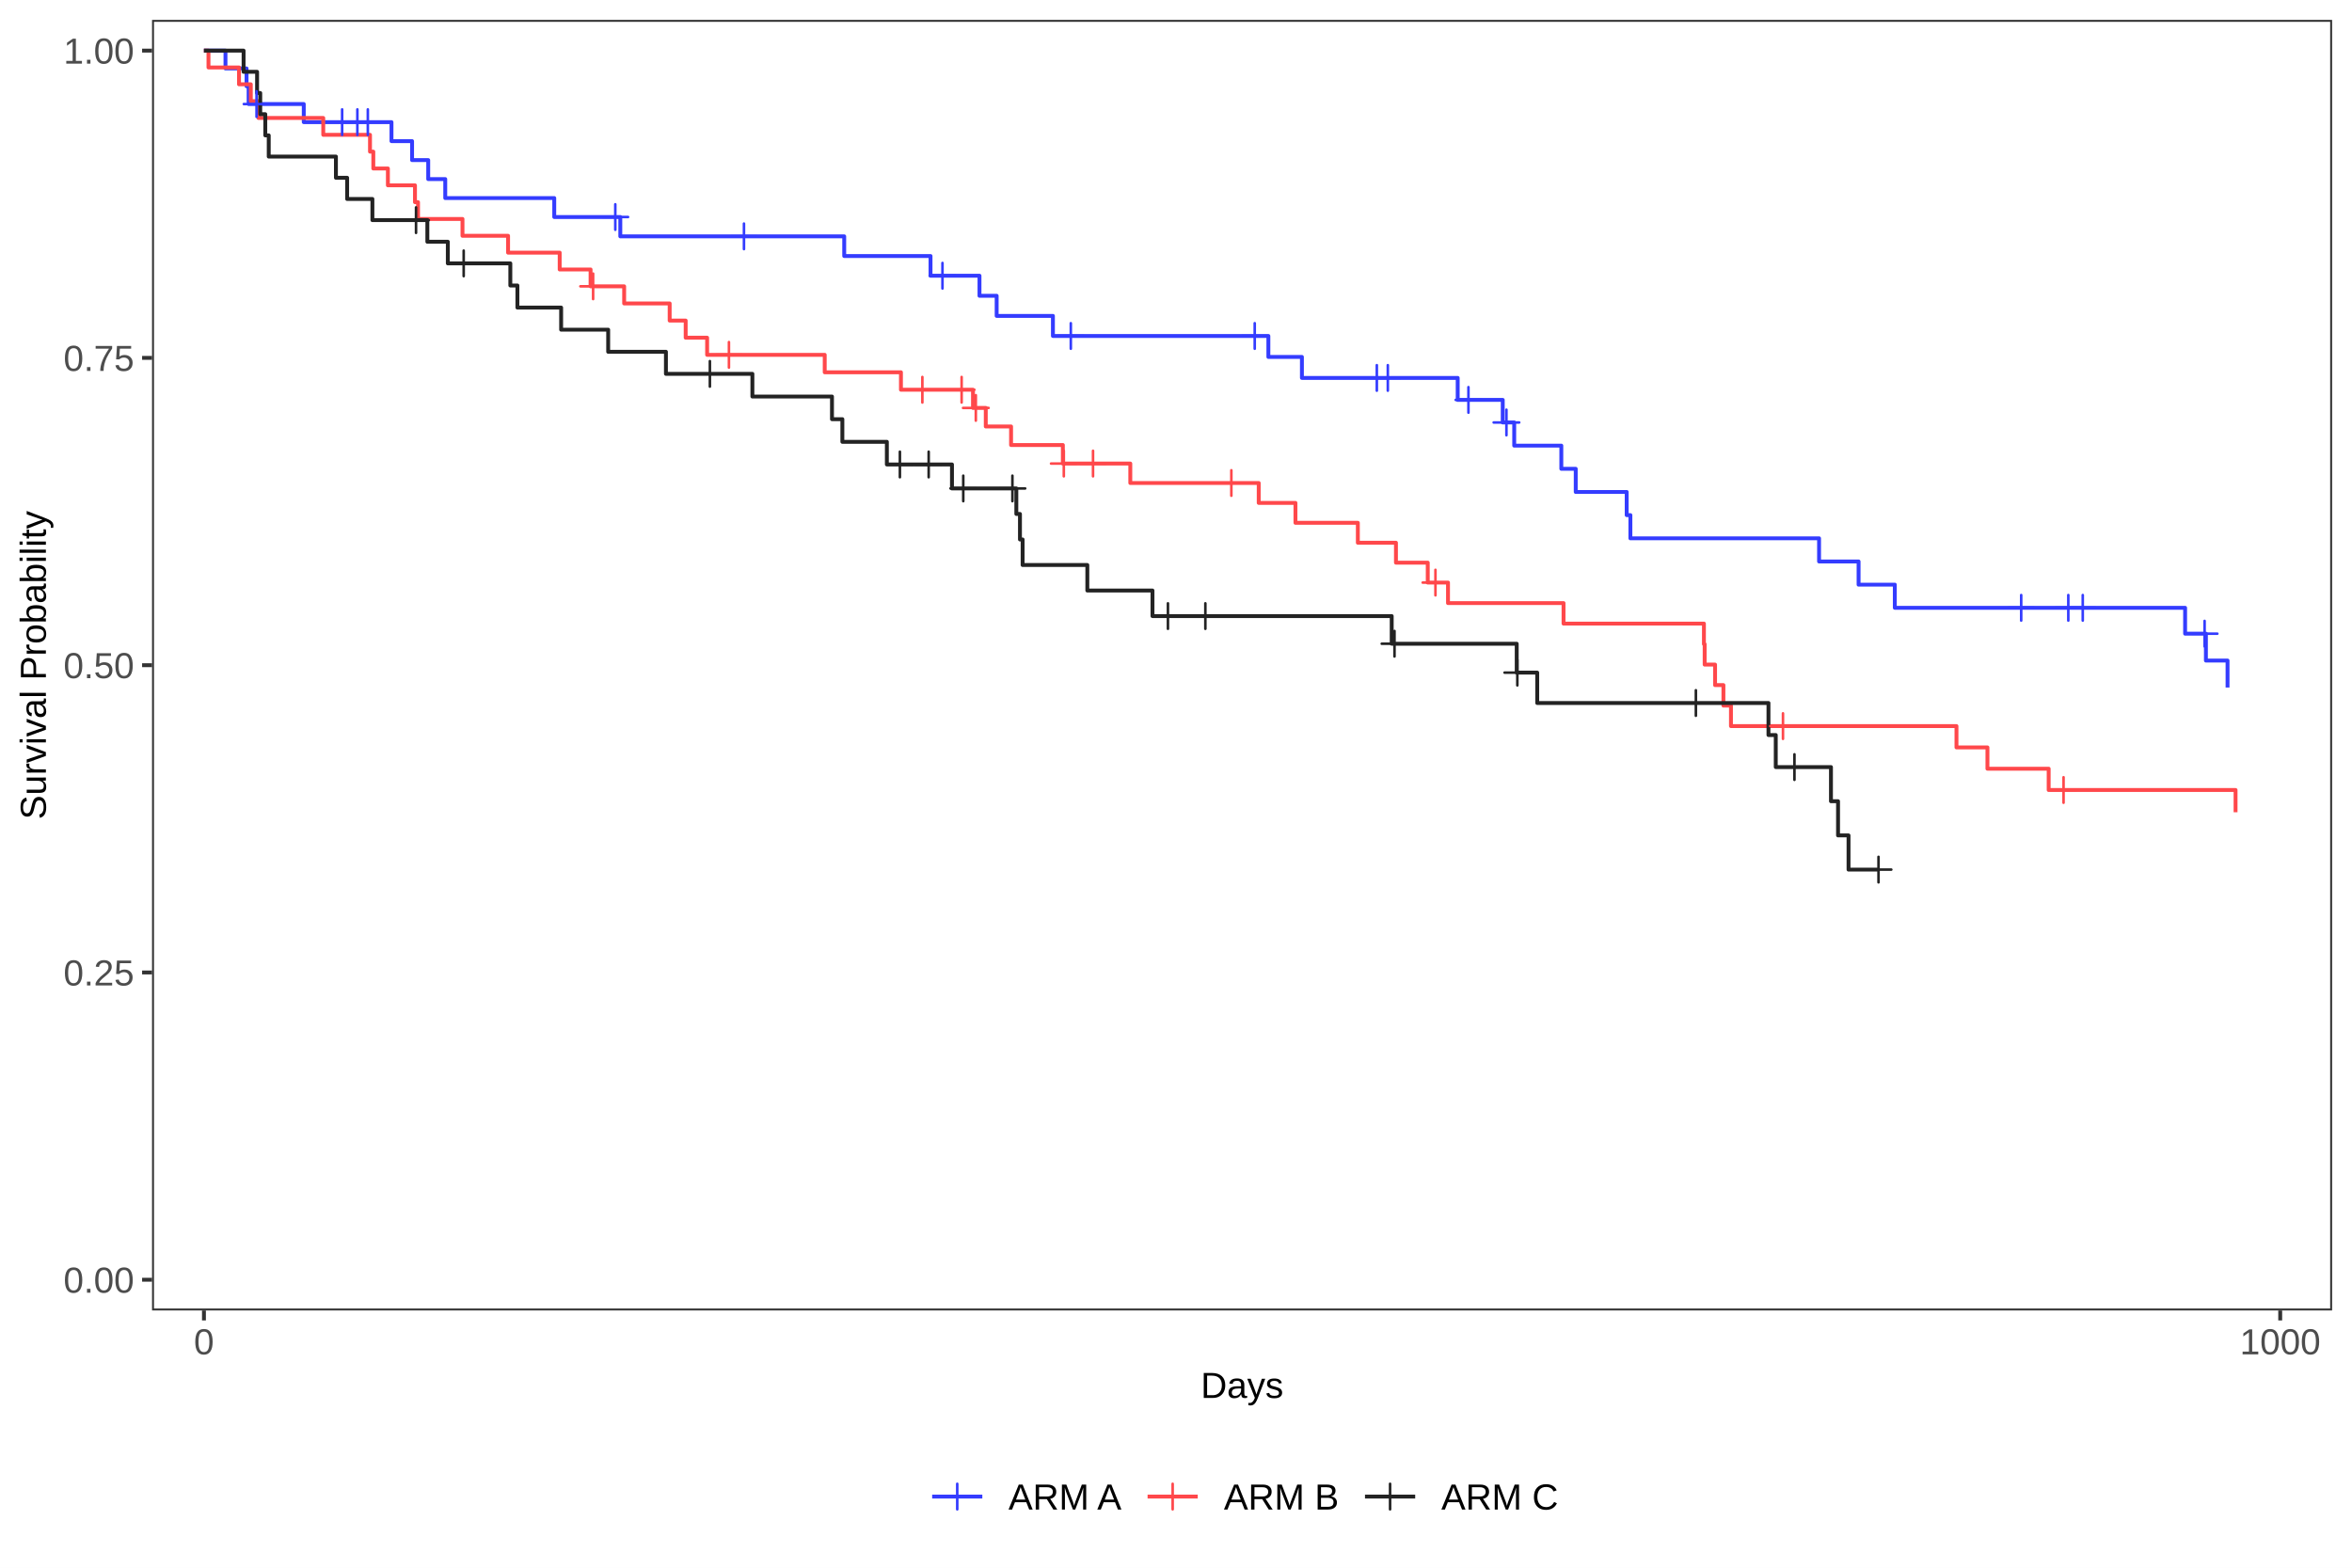
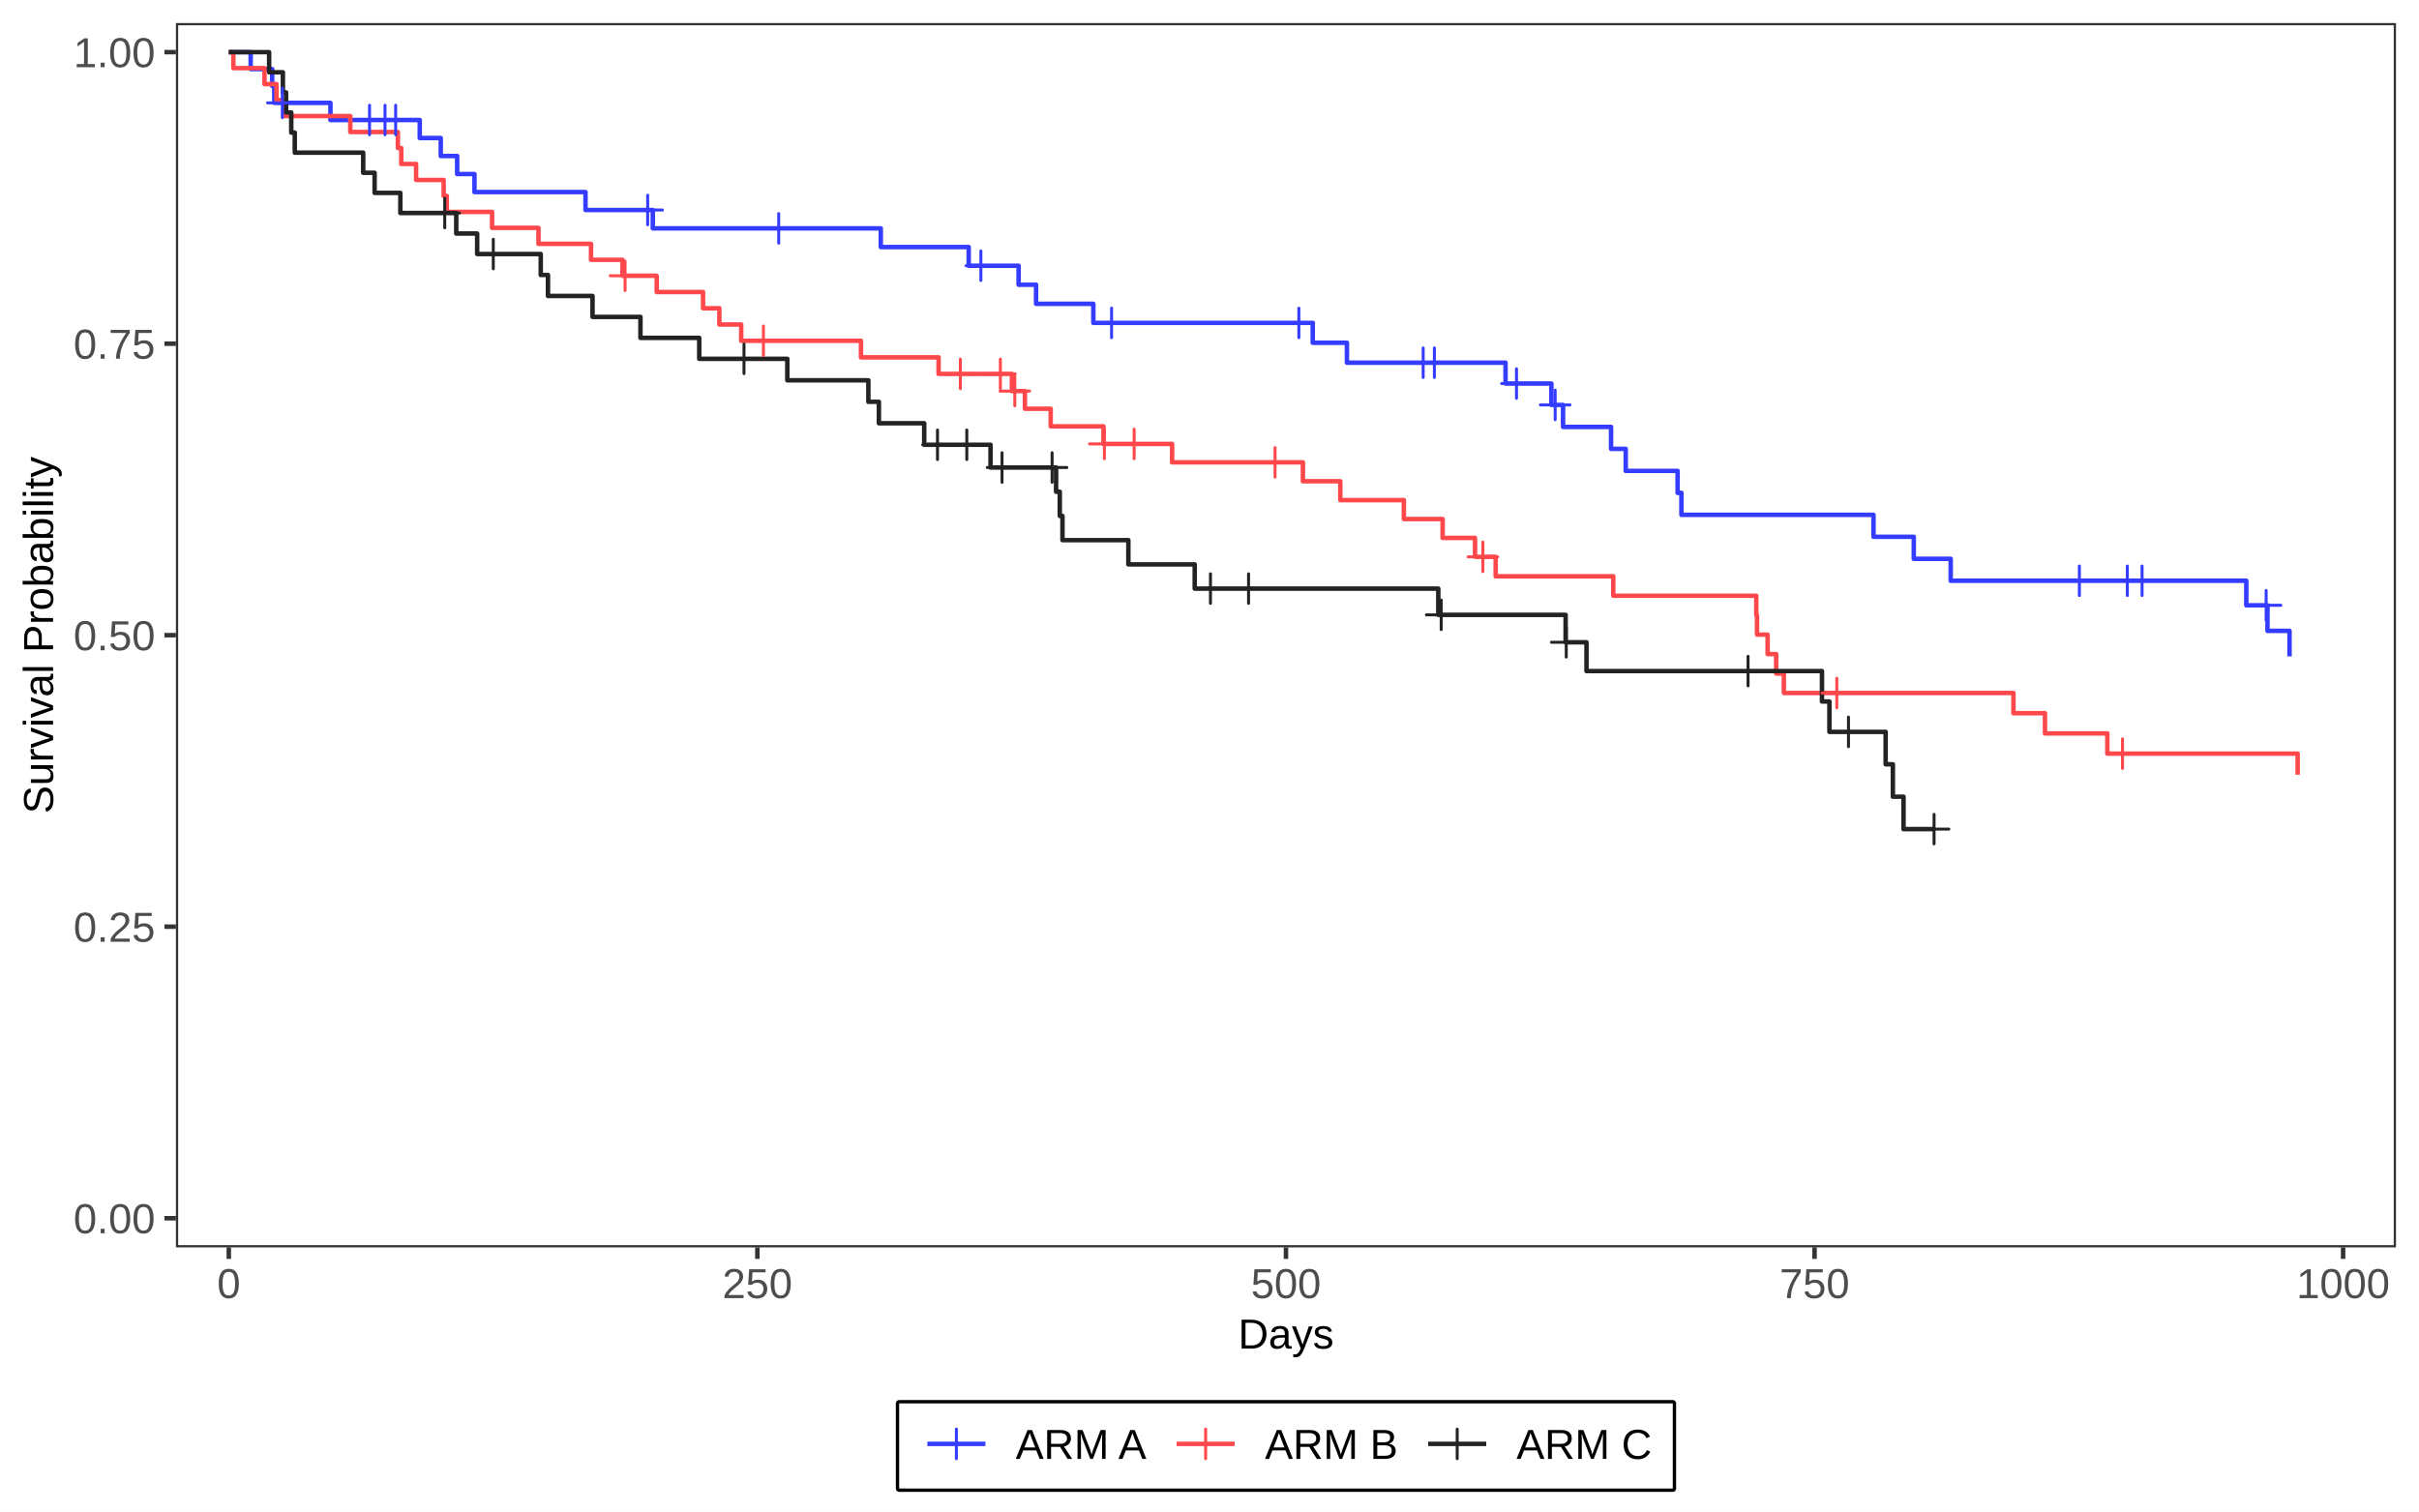
- <svg xmlns="http://www.w3.org/2000/svg" class="svglite" width="648.00pt" height="432.00pt" viewBox="0 0 648.00 432.00">
+ <svg xmlns="http://www.w3.org/2000/svg" class="svglite" width="576.00pt" height="360.00pt" viewBox="0 0 576.00 360.00">
  <defs>
    <style type="text/css">
    .svglite line, .svglite polyline, .svglite polygon, .svglite path, .svglite rect, .svglite circle {
      fill: none;
      stroke: #000000;
      stroke-linecap: round;
      stroke-linejoin: round;
      stroke-miterlimit: 10.00;
    }
    .svglite text {
      white-space: pre;
    }
  </style>
  </defs>
  <rect width="100%" height="100%" style="stroke: none; fill: #FFFFFF;" />
  <defs>
-     <clipPath id="cpMC4wMHw2NDguMDB8MC4wMHw0MzIuMDA=">
-       <rect x="0.00" y="0.00" width="648.00" height="432.00" />
+     <clipPath id="cpMC4wMHw1NzYuMDB8MC4wMHwzNjAuMDA=">
+       <rect x="0.00" y="0.00" width="576.00" height="360.00" />
    </clipPath>
  </defs>
-   <g clip-path="url(#cpMC4wMHw2NDguMDB8MC4wMHw0MzIuMDA=)">
-     <rect x="0.00" y="0.00" width="648.00" height="432.00" style="stroke-width: 1.07; stroke: #FFFFFF; fill: #FFFFFF;" />
+   <g clip-path="url(#cpMC4wMHw1NzYuMDB8MC4wMHwzNjAuMDA=)">
+     <rect x="0.00" y="0.00" width="576.00" height="360.00" style="stroke-width: 1.07; stroke: #FFFFFF; fill: #FFFFFF;" />
  </g>
  <defs>
-     <clipPath id="cpNDEuODl8NjQyLjUyfDUuNDh8MzYxLjEy">
-       <rect x="41.89" y="5.48" width="600.63" height="355.64" />
+     <clipPath id="cpNDEuODl8NTcwLjUyfDUuNDh8Mjk3LjA5">
+       <rect x="41.89" y="5.48" width="528.63" height="291.61" />
    </clipPath>
  </defs>
-   <g clip-path="url(#cpNDEuODl8NjQyLjUyfDUuNDh8MzYxLjEy)">
-     <rect x="41.89" y="5.48" width="600.63" height="355.64" style="stroke-width: 1.07; stroke: none; fill: #FFFFFF;" />
-     <polyline points="56.19,13.95 62.12,13.95 62.12,18.86 67.93,18.86 67.93,23.76 68.50,23.76 68.50,28.67 70.68,28.67 70.68,28.67 83.69,28.67 83.69,33.66 94.26,33.66 94.26,33.66 98.46,33.66 98.46,33.66 101.34,33.66 101.34,33.66 107.86,33.66 107.86,38.89 113.53,38.89 113.53,44.12 117.98,44.12 117.98,49.35 122.67,49.35 122.67,54.58 152.70,54.58 152.70,59.80 169.52,59.80 169.52,59.80 170.90,59.80 170.90,65.13 204.97,65.13 204.97,65.13 232.59,65.13 232.59,70.55 256.37,70.55 256.37,75.98 259.66,75.98 259.66,75.98 269.86,75.98 269.86,81.51 274.59,81.51 274.59,87.05 290.09,87.05 290.09,92.58 295.02,92.58 295.02,92.58 345.69,92.58 345.69,92.58 349.45,92.58 349.45,98.36 358.69,98.36 358.69,104.14 379.33,104.14 379.33,104.14 382.36,104.14 382.36,104.14 401.61,104.14 401.61,110.20 404.57,110.20 404.57,110.20 414.02,110.20 414.02,116.42 415.04,116.42 415.04,116.42 417.18,116.42 417.18,122.80 430.16,122.80 430.16,129.19 434.13,129.19 434.13,135.57 448.17,135.57 448.17,141.95 449.19,141.95 449.19,148.34 501.17,148.34 501.17,154.72 512.06,154.72 512.06,161.11 522.04,161.11 522.04,167.49 556.86,167.49 556.86,167.49 569.84,167.49 569.84,167.49 573.82,167.49 573.82,167.49 602.02,167.49 602.02,174.62 607.39,174.62 607.39,174.62 607.75,174.62 607.75,182.03 613.71,182.03 613.71,189.45 " style="stroke-width: 1.07; stroke: #343CFF; stroke-linecap: butt;" />
-     <polyline points="56.19,13.95 57.44,13.95 57.44,18.59 65.85,18.59 65.85,23.23 69.10,23.23 69.10,27.87 71.21,27.87 71.21,32.51 89.06,32.51 89.06,37.15 101.94,37.15 101.94,41.79 102.85,41.79 102.85,46.43 106.87,46.43 106.87,51.07 114.33,51.07 114.33,55.71 115.17,55.71 115.17,60.34 127.42,60.34 127.42,64.98 139.98,64.98 139.98,69.62 154.20,69.62 154.20,74.26 162.71,74.26 162.71,78.90 163.41,78.90 163.41,78.90 171.96,78.90 171.96,83.62 184.50,83.62 184.50,88.34 188.91,88.34 188.91,93.06 194.82,93.06 194.82,97.78 200.83,97.78 200.83,97.78 227.22,97.78 227.22,102.59 248.22,102.59 248.22,107.40 254.12,107.40 254.12,107.40 264.94,107.40 264.94,107.40 268.07,107.40 268.07,112.41 268.85,112.41 268.85,112.41 271.59,112.41 271.59,117.52 278.56,117.52 278.56,122.63 292.83,122.63 292.83,127.74 293.09,127.74 293.09,127.74 301.14,127.74 301.14,127.74 311.41,127.74 311.41,133.10 339.25,133.10 339.25,133.10 346.79,133.10 346.79,138.58 356.91,138.58 356.91,144.07 374.10,144.07 374.10,149.56 384.60,149.56 384.60,155.05 393.36,155.05 393.36,160.54 395.48,160.54 395.48,160.54 398.94,160.54 398.94,166.19 430.77,166.19 430.77,171.84 469.45,171.84 469.45,177.49 469.65,177.49 469.65,183.14 472.52,183.14 472.52,188.79 474.82,188.79 474.82,194.44 476.90,194.44 476.90,200.09 491.23,200.09 491.23,200.09 539.03,200.09 539.03,205.96 547.56,205.96 547.56,211.83 564.43,211.83 564.43,217.70 568.53,217.70 568.53,217.70 615.92,217.70 615.92,223.83 " style="stroke-width: 1.07; stroke: #FF484B; stroke-linecap: butt;" />
-     <polyline points="56.19,13.95 67.11,13.95 67.11,19.79 70.83,19.79 70.83,25.63 71.70,25.63 71.70,31.47 73.09,31.47 73.09,37.31 74.04,37.31 74.04,43.15 92.55,43.15 92.55,48.99 95.64,48.99 95.64,54.83 102.60,54.83 102.60,60.66 114.62,60.66 114.62,60.66 117.74,60.66 117.74,66.62 123.38,66.62 123.38,72.58 127.75,72.58 127.75,72.58 140.60,72.58 140.60,78.67 142.55,78.67 142.55,84.76 154.60,84.76 154.60,90.85 167.56,90.85 167.56,96.94 183.47,96.94 183.47,103.02 195.58,103.02 195.58,103.02 207.29,103.02 207.29,109.27 229.22,109.27 229.22,115.51 232.08,115.51 232.08,121.75 244.34,121.75 244.34,127.99 247.93,127.99 247.93,127.99 255.86,127.99 255.86,127.99 262.28,127.99 262.28,134.60 265.39,134.60 265.39,134.60 278.93,134.60 278.93,134.60 280.01,134.60 280.01,141.63 281.01,141.63 281.01,148.66 281.74,148.66 281.74,155.70 299.57,155.70 299.57,162.73 317.52,162.73 317.52,169.77 321.78,169.77 321.78,169.77 332.09,169.77 332.09,169.77 383.43,169.77 383.43,177.39 384.20,177.39 384.20,177.39 417.87,177.39 417.87,185.35 418.04,185.35 418.04,185.35 423.52,185.35 423.52,193.72 467.23,193.72 467.23,193.72 487.23,193.72 487.23,202.55 489.24,202.55 489.24,211.38 494.39,211.38 494.39,211.38 504.45,211.38 504.45,220.79 506.40,220.79 506.40,230.21 509.29,230.21 509.29,239.63 517.55,239.63 517.55,239.63 " style="stroke-width: 1.07; stroke: #232323; stroke-linecap: butt;" />
-     <line x1="67.17" y1="28.67" x2="74.20" y2="28.67" style="stroke-width: 0.71; stroke: #343CFF;" />
-     <line x1="70.68" y1="32.19" x2="70.68" y2="25.15" style="stroke-width: 0.71; stroke: #343CFF;" />
-     <line x1="90.74" y1="33.66" x2="97.78" y2="33.66" style="stroke-width: 0.71; stroke: #343CFF;" />
-     <line x1="94.26" y1="37.18" x2="94.26" y2="30.14" style="stroke-width: 0.71; stroke: #343CFF;" />
-     <line x1="94.94" y1="33.66" x2="101.98" y2="33.66" style="stroke-width: 0.71; stroke: #343CFF;" />
-     <line x1="98.46" y1="37.18" x2="98.46" y2="30.14" style="stroke-width: 0.71; stroke: #343CFF;" />
-     <line x1="97.82" y1="33.66" x2="104.86" y2="33.66" style="stroke-width: 0.71; stroke: #343CFF;" />
-     <line x1="101.34" y1="37.18" x2="101.34" y2="30.14" style="stroke-width: 0.71; stroke: #343CFF;" />
-     <line x1="166.00" y1="59.80" x2="173.04" y2="59.80" style="stroke-width: 0.71; stroke: #343CFF;" />
-     <line x1="169.52" y1="63.32" x2="169.52" y2="56.29" style="stroke-width: 0.71; stroke: #343CFF;" />
-     <line x1="201.45" y1="65.13" x2="208.48" y2="65.13" style="stroke-width: 0.71; stroke: #343CFF;" />
-     <line x1="204.97" y1="68.65" x2="204.97" y2="61.61" style="stroke-width: 0.71; stroke: #343CFF;" />
-     <line x1="256.14" y1="75.98" x2="263.18" y2="75.98" style="stroke-width: 0.71; stroke: #343CFF;" />
-     <line x1="259.66" y1="79.50" x2="259.66" y2="72.46" style="stroke-width: 0.71; stroke: #343CFF;" />
-     <line x1="291.50" y1="92.58" x2="298.54" y2="92.58" style="stroke-width: 0.71; stroke: #343CFF;" />
-     <line x1="295.02" y1="96.10" x2="295.02" y2="89.06" style="stroke-width: 0.71; stroke: #343CFF;" />
-     <line x1="342.18" y1="92.58" x2="349.21" y2="92.58" style="stroke-width: 0.71; stroke: #343CFF;" />
-     <line x1="345.69" y1="96.10" x2="345.69" y2="89.06" style="stroke-width: 0.71; stroke: #343CFF;" />
-     <line x1="375.81" y1="104.14" x2="382.85" y2="104.14" style="stroke-width: 0.71; stroke: #343CFF;" />
-     <line x1="379.33" y1="107.66" x2="379.33" y2="100.62" style="stroke-width: 0.71; stroke: #343CFF;" />
-     <line x1="378.85" y1="104.14" x2="385.88" y2="104.14" style="stroke-width: 0.71; stroke: #343CFF;" />
-     <line x1="382.36" y1="107.66" x2="382.36" y2="100.62" style="stroke-width: 0.71; stroke: #343CFF;" />
-     <line x1="401.05" y1="110.20" x2="408.09" y2="110.20" style="stroke-width: 0.71; stroke: #343CFF;" />
-     <line x1="404.57" y1="113.72" x2="404.57" y2="106.68" style="stroke-width: 0.71; stroke: #343CFF;" />
-     <line x1="411.52" y1="116.42" x2="418.56" y2="116.42" style="stroke-width: 0.71; stroke: #343CFF;" />
-     <line x1="415.04" y1="119.94" x2="415.04" y2="112.90" style="stroke-width: 0.71; stroke: #343CFF;" />
-     <line x1="553.34" y1="167.49" x2="560.38" y2="167.49" style="stroke-width: 0.71; stroke: #343CFF;" />
-     <line x1="556.86" y1="171.01" x2="556.86" y2="163.97" style="stroke-width: 0.71; stroke: #343CFF;" />
-     <line x1="566.32" y1="167.49" x2="573.35" y2="167.49" style="stroke-width: 0.71; stroke: #343CFF;" />
-     <line x1="569.84" y1="171.01" x2="569.84" y2="163.97" style="stroke-width: 0.71; stroke: #343CFF;" />
-     <line x1="570.30" y1="167.49" x2="577.34" y2="167.49" style="stroke-width: 0.71; stroke: #343CFF;" />
-     <line x1="573.82" y1="171.01" x2="573.82" y2="163.97" style="stroke-width: 0.71; stroke: #343CFF;" />
-     <line x1="603.87" y1="174.62" x2="610.90" y2="174.62" style="stroke-width: 0.71; stroke: #343CFF;" />
-     <line x1="607.39" y1="178.13" x2="607.39" y2="171.10" style="stroke-width: 0.71; stroke: #343CFF;" />
-     <line x1="159.89" y1="78.90" x2="166.93" y2="78.90" style="stroke-width: 0.71; stroke: #FF484B;" />
-     <line x1="163.41" y1="82.42" x2="163.41" y2="75.39" style="stroke-width: 0.71; stroke: #FF484B;" />
-     <line x1="197.31" y1="97.78" x2="204.35" y2="97.78" style="stroke-width: 0.71; stroke: #FF484B;" />
-     <line x1="200.83" y1="101.30" x2="200.83" y2="94.26" style="stroke-width: 0.71; stroke: #FF484B;" />
-     <line x1="250.61" y1="107.40" x2="257.64" y2="107.40" style="stroke-width: 0.71; stroke: #FF484B;" />
-     <line x1="254.12" y1="110.92" x2="254.12" y2="103.88" style="stroke-width: 0.71; stroke: #FF484B;" />
-     <line x1="261.42" y1="107.40" x2="268.45" y2="107.40" style="stroke-width: 0.71; stroke: #FF484B;" />
-     <line x1="264.94" y1="110.92" x2="264.94" y2="103.88" style="stroke-width: 0.71; stroke: #FF484B;" />
-     <line x1="265.33" y1="112.41" x2="272.37" y2="112.41" style="stroke-width: 0.71; stroke: #FF484B;" />
-     <line x1="268.85" y1="115.92" x2="268.85" y2="108.89" style="stroke-width: 0.71; stroke: #FF484B;" />
-     <line x1="289.57" y1="127.74" x2="296.60" y2="127.74" style="stroke-width: 0.71; stroke: #FF484B;" />
-     <line x1="293.09" y1="131.26" x2="293.09" y2="124.22" style="stroke-width: 0.71; stroke: #FF484B;" />
-     <line x1="297.62" y1="127.74" x2="304.66" y2="127.74" style="stroke-width: 0.71; stroke: #FF484B;" />
-     <line x1="301.14" y1="131.26" x2="301.14" y2="124.22" style="stroke-width: 0.71; stroke: #FF484B;" />
-     <line x1="335.74" y1="133.10" x2="342.77" y2="133.10" style="stroke-width: 0.71; stroke: #FF484B;" />
-     <line x1="339.25" y1="136.61" x2="339.25" y2="129.58" style="stroke-width: 0.71; stroke: #FF484B;" />
-     <line x1="391.96" y1="160.54" x2="399.00" y2="160.54" style="stroke-width: 0.71; stroke: #FF484B;" />
-     <line x1="395.48" y1="164.06" x2="395.48" y2="157.02" style="stroke-width: 0.71; stroke: #FF484B;" />
-     <line x1="487.72" y1="200.09" x2="494.75" y2="200.09" style="stroke-width: 0.71; stroke: #FF484B;" />
-     <line x1="491.23" y1="203.61" x2="491.23" y2="196.57" style="stroke-width: 0.71; stroke: #FF484B;" />
-     <line x1="565.01" y1="217.70" x2="572.05" y2="217.70" style="stroke-width: 0.71; stroke: #FF484B;" />
-     <line x1="568.53" y1="221.21" x2="568.53" y2="214.18" style="stroke-width: 0.71; stroke: #FF484B;" />
-     <line x1="111.10" y1="60.66" x2="118.14" y2="60.66" style="stroke-width: 0.71; stroke: #232323;" />
-     <line x1="114.62" y1="64.18" x2="114.62" y2="57.15" style="stroke-width: 0.71; stroke: #232323;" />
-     <line x1="124.23" y1="72.58" x2="131.27" y2="72.58" style="stroke-width: 0.71; stroke: #232323;" />
-     <line x1="127.75" y1="76.10" x2="127.75" y2="69.06" style="stroke-width: 0.71; stroke: #232323;" />
-     <line x1="192.06" y1="103.02" x2="199.10" y2="103.02" style="stroke-width: 0.71; stroke: #232323;" />
-     <line x1="195.58" y1="106.54" x2="195.58" y2="99.51" style="stroke-width: 0.71; stroke: #232323;" />
-     <line x1="244.41" y1="127.99" x2="251.44" y2="127.99" style="stroke-width: 0.71; stroke: #232323;" />
-     <line x1="247.93" y1="131.51" x2="247.93" y2="124.47" style="stroke-width: 0.71; stroke: #232323;" />
-     <line x1="252.34" y1="127.99" x2="259.38" y2="127.99" style="stroke-width: 0.71; stroke: #232323;" />
-     <line x1="255.86" y1="131.51" x2="255.86" y2="124.47" style="stroke-width: 0.71; stroke: #232323;" />
-     <line x1="261.87" y1="134.60" x2="268.91" y2="134.60" style="stroke-width: 0.71; stroke: #232323;" />
-     <line x1="265.39" y1="138.11" x2="265.39" y2="131.08" style="stroke-width: 0.71; stroke: #232323;" />
-     <line x1="275.41" y1="134.60" x2="282.45" y2="134.60" style="stroke-width: 0.71; stroke: #232323;" />
-     <line x1="278.93" y1="138.11" x2="278.93" y2="131.08" style="stroke-width: 0.71; stroke: #232323;" />
-     <line x1="318.26" y1="169.77" x2="325.30" y2="169.77" style="stroke-width: 0.71; stroke: #232323;" />
-     <line x1="321.78" y1="173.28" x2="321.78" y2="166.25" style="stroke-width: 0.71; stroke: #232323;" />
-     <line x1="328.57" y1="169.77" x2="335.61" y2="169.77" style="stroke-width: 0.71; stroke: #232323;" />
-     <line x1="332.09" y1="173.28" x2="332.09" y2="166.25" style="stroke-width: 0.71; stroke: #232323;" />
-     <line x1="380.68" y1="177.39" x2="387.72" y2="177.39" style="stroke-width: 0.71; stroke: #232323;" />
-     <line x1="384.20" y1="180.90" x2="384.20" y2="173.87" style="stroke-width: 0.71; stroke: #232323;" />
-     <line x1="414.52" y1="185.35" x2="421.56" y2="185.35" style="stroke-width: 0.71; stroke: #232323;" />
-     <line x1="418.04" y1="188.87" x2="418.04" y2="181.83" style="stroke-width: 0.71; stroke: #232323;" />
-     <line x1="463.71" y1="193.72" x2="470.75" y2="193.72" style="stroke-width: 0.71; stroke: #232323;" />
-     <line x1="467.23" y1="197.24" x2="467.23" y2="190.20" style="stroke-width: 0.71; stroke: #232323;" />
-     <line x1="490.87" y1="211.38" x2="497.91" y2="211.38" style="stroke-width: 0.71; stroke: #232323;" />
-     <line x1="494.39" y1="214.90" x2="494.39" y2="207.86" style="stroke-width: 0.71; stroke: #232323;" />
-     <line x1="514.03" y1="239.63" x2="521.07" y2="239.63" style="stroke-width: 0.71; stroke: #232323;" />
-     <line x1="517.55" y1="243.15" x2="517.55" y2="236.11" style="stroke-width: 0.71; stroke: #232323;" />
-     <rect x="41.89" y="5.48" width="600.63" height="355.64" style="stroke-width: 1.07; stroke: #333333;" />
+   <g clip-path="url(#cpNDEuODl8NTcwLjUyfDUuNDh8Mjk3LjA5)">
+     <rect x="41.89" y="5.48" width="528.63" height="291.61" style="stroke-width: 1.07; stroke: none; fill: #FFFFFF;" />
+     <polyline points="54.48,12.42 59.69,12.42 59.69,16.45 64.81,16.45 64.81,20.47 65.31,20.47 65.31,24.50 67.23,24.50 67.23,24.50 78.68,24.50 78.68,28.58 87.99,28.58 87.99,28.58 91.68,28.58 91.68,28.58 94.21,28.58 94.21,28.58 99.95,28.58 99.95,32.87 104.95,32.87 104.95,37.16 108.86,37.16 108.86,41.45 112.98,41.45 112.98,45.74 139.42,45.74 139.42,50.02 154.22,50.02 154.22,50.02 155.44,50.02 155.44,54.39 185.42,54.39 185.42,54.39 209.73,54.39 209.73,58.84 230.66,58.84 230.66,63.29 233.56,63.29 233.56,63.29 242.54,63.29 242.54,67.82 246.70,67.82 246.70,72.36 260.34,72.36 260.34,76.90 264.68,76.90 264.68,76.90 309.28,76.90 309.28,76.90 312.58,76.90 312.58,81.64 320.72,81.64 320.72,86.38 338.88,86.38 338.88,86.38 341.55,86.38 341.55,86.38 358.49,86.38 358.49,91.35 361.10,91.35 361.10,91.35 369.41,91.35 369.41,96.44 370.31,96.44 370.31,96.44 372.19,96.44 372.19,101.68 383.62,101.68 383.62,106.91 387.11,106.91 387.11,112.15 399.46,112.15 399.46,117.38 400.37,117.38 400.37,122.62 446.11,122.62 446.11,127.85 455.70,127.85 455.70,133.09 464.49,133.09 464.49,138.32 495.13,138.32 495.13,138.32 506.55,138.32 506.55,138.32 510.06,138.32 510.06,138.32 534.88,138.32 534.88,144.16 539.60,144.16 539.60,144.16 539.92,144.16 539.92,150.25 545.17,150.25 545.17,156.33 " style="stroke-width: 1.07; stroke: #343CFF; stroke-linecap: butt;" />
+     <polyline points="54.48,12.42 55.57,12.42 55.57,16.23 62.98,16.23 62.98,20.03 65.84,20.03 65.84,23.84 67.70,23.84 67.70,27.64 83.41,27.64 83.41,31.44 94.74,31.44 94.74,35.25 95.54,35.25 95.54,39.05 99.08,39.05 99.08,42.86 105.64,42.86 105.64,46.66 106.39,46.66 106.39,50.47 117.17,50.47 117.17,54.27 128.22,54.27 128.22,58.08 140.73,58.08 140.73,61.88 148.23,61.88 148.23,65.68 148.84,65.68 148.84,65.68 156.37,65.68 156.37,69.55 167.41,69.55 167.41,73.42 171.29,73.42 171.29,77.29 176.49,77.29 176.49,81.16 181.78,81.16 181.78,81.16 205.01,81.16 205.01,85.11 223.49,85.11 223.49,89.05 228.68,89.05 228.68,89.05 238.20,89.05 238.20,89.05 240.95,89.05 240.95,93.15 241.64,93.15 241.64,93.15 244.05,93.15 244.05,97.35 250.19,97.35 250.19,101.54 262.75,101.54 262.75,105.73 262.97,105.73 262.97,105.73 270.06,105.73 270.06,105.73 279.10,105.73 279.10,110.12 303.61,110.12 303.61,110.12 310.24,110.12 310.24,114.62 319.15,114.62 319.15,119.12 334.28,119.12 334.28,123.62 343.51,123.62 343.51,128.12 351.23,128.12 351.23,132.62 353.10,132.62 353.10,132.62 356.14,132.62 356.14,137.26 384.15,137.26 384.15,141.89 418.20,141.89 418.20,146.52 418.37,146.52 418.37,151.15 420.90,151.15 420.90,155.79 422.93,155.79 422.93,160.42 424.76,160.42 424.76,165.05 437.37,165.05 437.37,165.05 479.43,165.05 479.43,169.87 486.94,169.87 486.94,174.68 501.79,174.68 501.79,179.49 505.40,179.49 505.40,179.49 547.11,179.49 547.11,184.52 " style="stroke-width: 1.07; stroke: #FF484B; stroke-linecap: butt;" />
+     <polyline points="54.48,12.42 64.08,12.42 64.08,17.21 67.36,17.21 67.36,22.00 68.12,22.00 68.12,26.79 69.35,26.79 69.35,31.58 70.19,31.58 70.19,36.36 86.48,36.36 86.48,41.15 89.20,41.15 89.20,45.94 95.33,45.94 95.33,50.73 105.90,50.73 105.90,50.73 108.64,50.73 108.64,55.62 113.62,55.62 113.62,60.50 117.46,60.50 117.46,60.50 128.76,60.50 128.76,65.49 130.48,65.49 130.48,70.49 141.09,70.49 141.09,75.48 152.50,75.48 152.50,80.47 166.50,80.47 166.50,85.46 177.16,85.46 177.16,85.46 187.47,85.46 187.47,90.58 206.77,90.58 206.77,95.70 209.28,95.70 209.28,100.81 220.07,100.81 220.07,105.93 223.23,105.93 223.23,105.93 230.21,105.93 230.21,105.93 235.86,105.93 235.86,111.35 238.60,111.35 238.60,111.35 250.52,111.35 250.52,111.35 251.47,111.35 251.47,117.12 252.35,117.12 252.35,122.88 252.99,122.88 252.99,128.65 268.68,128.65 268.68,134.42 284.48,134.42 284.48,140.19 288.23,140.19 288.23,140.19 297.30,140.19 297.30,140.19 342.48,140.19 342.48,146.44 343.17,146.44 343.17,146.44 372.80,146.44 372.80,152.97 372.95,152.97 372.95,152.97 377.77,152.97 377.77,159.83 416.24,159.83 416.24,159.83 433.84,159.83 433.84,167.07 435.61,167.07 435.61,174.31 440.15,174.31 440.15,174.31 449.00,174.31 449.00,182.03 450.72,182.03 450.72,189.75 453.26,189.75 453.26,197.47 460.53,197.47 460.53,197.47 " style="stroke-width: 1.07; stroke: #232323; stroke-linecap: butt;" />
+     <line x1="63.71" y1="24.50" x2="70.75" y2="24.50" style="stroke-width: 0.71; stroke: #343CFF;" />
+     <line x1="67.23" y1="28.02" x2="67.23" y2="20.98" style="stroke-width: 0.71; stroke: #343CFF;" />
+     <line x1="84.47" y1="28.58" x2="91.50" y2="28.58" style="stroke-width: 0.71; stroke: #343CFF;" />
+     <line x1="87.99" y1="32.10" x2="87.99" y2="25.07" style="stroke-width: 0.71; stroke: #343CFF;" />
+     <line x1="88.16" y1="28.58" x2="95.20" y2="28.58" style="stroke-width: 0.71; stroke: #343CFF;" />
+     <line x1="91.68" y1="32.10" x2="91.68" y2="25.07" style="stroke-width: 0.71; stroke: #343CFF;" />
+     <line x1="90.69" y1="28.58" x2="97.73" y2="28.58" style="stroke-width: 0.71; stroke: #343CFF;" />
+     <line x1="94.21" y1="32.10" x2="94.21" y2="25.07" style="stroke-width: 0.71; stroke: #343CFF;" />
+     <line x1="150.70" y1="50.02" x2="157.74" y2="50.02" style="stroke-width: 0.71; stroke: #343CFF;" />
+     <line x1="154.22" y1="53.54" x2="154.22" y2="46.50" style="stroke-width: 0.71; stroke: #343CFF;" />
+     <line x1="181.90" y1="54.39" x2="188.94" y2="54.39" style="stroke-width: 0.71; stroke: #343CFF;" />
+     <line x1="185.42" y1="57.91" x2="185.42" y2="50.87" style="stroke-width: 0.71; stroke: #343CFF;" />
+     <line x1="230.04" y1="63.29" x2="237.08" y2="63.29" style="stroke-width: 0.71; stroke: #343CFF;" />
+     <line x1="233.56" y1="66.81" x2="233.56" y2="59.77" style="stroke-width: 0.71; stroke: #343CFF;" />
+     <line x1="261.16" y1="76.90" x2="268.20" y2="76.90" style="stroke-width: 0.71; stroke: #343CFF;" />
+     <line x1="264.68" y1="80.42" x2="264.68" y2="73.38" style="stroke-width: 0.71; stroke: #343CFF;" />
+     <line x1="305.76" y1="76.90" x2="312.80" y2="76.90" style="stroke-width: 0.71; stroke: #343CFF;" />
+     <line x1="309.28" y1="80.42" x2="309.28" y2="73.38" style="stroke-width: 0.71; stroke: #343CFF;" />
+     <line x1="335.36" y1="86.38" x2="342.40" y2="86.38" style="stroke-width: 0.71; stroke: #343CFF;" />
+     <line x1="338.88" y1="89.89" x2="338.88" y2="82.86" style="stroke-width: 0.71; stroke: #343CFF;" />
+     <line x1="338.03" y1="86.38" x2="345.07" y2="86.38" style="stroke-width: 0.71; stroke: #343CFF;" />
+     <line x1="341.55" y1="89.89" x2="341.55" y2="82.86" style="stroke-width: 0.71; stroke: #343CFF;" />
+     <line x1="357.58" y1="91.35" x2="364.62" y2="91.35" style="stroke-width: 0.71; stroke: #343CFF;" />
+     <line x1="361.10" y1="94.86" x2="361.10" y2="87.83" style="stroke-width: 0.71; stroke: #343CFF;" />
+     <line x1="366.79" y1="96.44" x2="373.83" y2="96.44" style="stroke-width: 0.71; stroke: #343CFF;" />
+     <line x1="370.31" y1="99.96" x2="370.31" y2="92.92" style="stroke-width: 0.71; stroke: #343CFF;" />
+     <line x1="491.61" y1="138.32" x2="498.65" y2="138.32" style="stroke-width: 0.71; stroke: #343CFF;" />
+     <line x1="495.13" y1="141.84" x2="495.13" y2="134.81" style="stroke-width: 0.71; stroke: #343CFF;" />
+     <line x1="503.03" y1="138.32" x2="510.07" y2="138.32" style="stroke-width: 0.71; stroke: #343CFF;" />
+     <line x1="506.55" y1="141.84" x2="506.55" y2="134.81" style="stroke-width: 0.71; stroke: #343CFF;" />
+     <line x1="506.54" y1="138.32" x2="513.58" y2="138.32" style="stroke-width: 0.71; stroke: #343CFF;" />
+     <line x1="510.06" y1="141.84" x2="510.06" y2="134.81" style="stroke-width: 0.71; stroke: #343CFF;" />
+     <line x1="536.08" y1="144.16" x2="543.12" y2="144.16" style="stroke-width: 0.71; stroke: #343CFF;" />
+     <line x1="539.60" y1="147.68" x2="539.60" y2="140.64" style="stroke-width: 0.71; stroke: #343CFF;" />
+     <line x1="145.32" y1="65.68" x2="152.36" y2="65.68" style="stroke-width: 0.71; stroke: #FF484B;" />
+     <line x1="148.84" y1="69.20" x2="148.84" y2="62.17" style="stroke-width: 0.71; stroke: #FF484B;" />
+     <line x1="178.26" y1="81.16" x2="185.30" y2="81.16" style="stroke-width: 0.71; stroke: #FF484B;" />
+     <line x1="181.78" y1="84.68" x2="181.78" y2="77.65" style="stroke-width: 0.71; stroke: #FF484B;" />
+     <line x1="225.16" y1="89.05" x2="232.20" y2="89.05" style="stroke-width: 0.71; stroke: #FF484B;" />
+     <line x1="228.68" y1="92.57" x2="228.68" y2="85.53" style="stroke-width: 0.71; stroke: #FF484B;" />
+     <line x1="234.68" y1="89.05" x2="241.72" y2="89.05" style="stroke-width: 0.71; stroke: #FF484B;" />
+     <line x1="238.20" y1="92.57" x2="238.20" y2="85.53" style="stroke-width: 0.71; stroke: #FF484B;" />
+     <line x1="238.13" y1="93.15" x2="245.16" y2="93.15" style="stroke-width: 0.71; stroke: #FF484B;" />
+     <line x1="241.64" y1="96.67" x2="241.64" y2="89.64" style="stroke-width: 0.71; stroke: #FF484B;" />
+     <line x1="259.45" y1="105.73" x2="266.49" y2="105.73" style="stroke-width: 0.71; stroke: #FF484B;" />
+     <line x1="262.97" y1="109.25" x2="262.97" y2="102.21" style="stroke-width: 0.71; stroke: #FF484B;" />
+     <line x1="266.54" y1="105.73" x2="273.58" y2="105.73" style="stroke-width: 0.71; stroke: #FF484B;" />
+     <line x1="270.06" y1="109.25" x2="270.06" y2="102.21" style="stroke-width: 0.71; stroke: #FF484B;" />
+     <line x1="300.09" y1="110.12" x2="307.13" y2="110.12" style="stroke-width: 0.71; stroke: #FF484B;" />
+     <line x1="303.61" y1="113.64" x2="303.61" y2="106.60" style="stroke-width: 0.71; stroke: #FF484B;" />
+     <line x1="349.58" y1="132.62" x2="356.62" y2="132.62" style="stroke-width: 0.71; stroke: #FF484B;" />
+     <line x1="353.10" y1="136.14" x2="353.10" y2="129.10" style="stroke-width: 0.71; stroke: #FF484B;" />
+     <line x1="433.85" y1="165.05" x2="440.89" y2="165.05" style="stroke-width: 0.71; stroke: #FF484B;" />
+     <line x1="437.37" y1="168.57" x2="437.37" y2="161.53" style="stroke-width: 0.71; stroke: #FF484B;" />
+     <line x1="501.88" y1="179.49" x2="508.92" y2="179.49" style="stroke-width: 0.71; stroke: #FF484B;" />
+     <line x1="505.40" y1="183.01" x2="505.40" y2="175.97" style="stroke-width: 0.71; stroke: #FF484B;" />
+     <line x1="102.39" y1="50.73" x2="109.42" y2="50.73" style="stroke-width: 0.71; stroke: #232323;" />
+     <line x1="105.90" y1="54.25" x2="105.90" y2="47.21" style="stroke-width: 0.71; stroke: #232323;" />
+     <line x1="113.94" y1="60.50" x2="120.98" y2="60.50" style="stroke-width: 0.71; stroke: #232323;" />
+     <line x1="117.46" y1="64.02" x2="117.46" y2="56.98" style="stroke-width: 0.71; stroke: #232323;" />
+     <line x1="173.64" y1="85.46" x2="180.68" y2="85.46" style="stroke-width: 0.71; stroke: #232323;" />
+     <line x1="177.16" y1="88.98" x2="177.16" y2="81.94" style="stroke-width: 0.71; stroke: #232323;" />
+     <line x1="219.71" y1="105.93" x2="226.75" y2="105.93" style="stroke-width: 0.71; stroke: #232323;" />
+     <line x1="223.23" y1="109.45" x2="223.23" y2="102.41" style="stroke-width: 0.71; stroke: #232323;" />
+     <line x1="226.69" y1="105.93" x2="233.73" y2="105.93" style="stroke-width: 0.71; stroke: #232323;" />
+     <line x1="230.21" y1="109.45" x2="230.21" y2="102.41" style="stroke-width: 0.71; stroke: #232323;" />
+     <line x1="235.08" y1="111.35" x2="242.11" y2="111.35" style="stroke-width: 0.71; stroke: #232323;" />
+     <line x1="238.60" y1="114.87" x2="238.60" y2="107.83" style="stroke-width: 0.71; stroke: #232323;" />
+     <line x1="247.00" y1="111.35" x2="254.03" y2="111.35" style="stroke-width: 0.71; stroke: #232323;" />
+     <line x1="250.52" y1="114.87" x2="250.52" y2="107.83" style="stroke-width: 0.71; stroke: #232323;" />
+     <line x1="284.71" y1="140.19" x2="291.75" y2="140.19" style="stroke-width: 0.71; stroke: #232323;" />
+     <line x1="288.23" y1="143.71" x2="288.23" y2="136.67" style="stroke-width: 0.71; stroke: #232323;" />
+     <line x1="293.78" y1="140.19" x2="300.82" y2="140.19" style="stroke-width: 0.71; stroke: #232323;" />
+     <line x1="297.30" y1="143.71" x2="297.30" y2="136.67" style="stroke-width: 0.71; stroke: #232323;" />
+     <line x1="339.65" y1="146.44" x2="346.69" y2="146.44" style="stroke-width: 0.71; stroke: #232323;" />
+     <line x1="343.17" y1="149.95" x2="343.17" y2="142.92" style="stroke-width: 0.71; stroke: #232323;" />
+     <line x1="369.43" y1="152.97" x2="376.47" y2="152.97" style="stroke-width: 0.71; stroke: #232323;" />
+     <line x1="372.95" y1="156.49" x2="372.95" y2="149.45" style="stroke-width: 0.71; stroke: #232323;" />
+     <line x1="412.72" y1="159.83" x2="419.76" y2="159.83" style="stroke-width: 0.71; stroke: #232323;" />
+     <line x1="416.24" y1="163.35" x2="416.24" y2="156.31" style="stroke-width: 0.71; stroke: #232323;" />
+     <line x1="436.63" y1="174.31" x2="443.67" y2="174.31" style="stroke-width: 0.71; stroke: #232323;" />
+     <line x1="440.15" y1="177.83" x2="440.15" y2="170.79" style="stroke-width: 0.71; stroke: #232323;" />
+     <line x1="457.01" y1="197.47" x2="464.05" y2="197.47" style="stroke-width: 0.71; stroke: #232323;" />
+     <line x1="460.53" y1="200.99" x2="460.53" y2="193.96" style="stroke-width: 0.71; stroke: #232323;" />
+     <rect x="41.89" y="5.48" width="528.63" height="291.61" style="stroke-width: 1.07; stroke: #333333;" />
  </g>
-   <g clip-path="url(#cpMC4wMHw2NDguMDB8MC4wMHw0MzIuMDA=)">
-     <text x="36.96" y="356.23" text-anchor="end" style="font-size: 10.00px;fill: #4D4D4D; font-family: &quot;Arial&quot;;" textLength="19.48px" lengthAdjust="spacingAndGlyphs">0.00</text>
-     <text x="36.96" y="271.56" text-anchor="end" style="font-size: 10.00px;fill: #4D4D4D; font-family: &quot;Arial&quot;;" textLength="19.48px" lengthAdjust="spacingAndGlyphs">0.25</text>
-     <text x="36.96" y="186.88" text-anchor="end" style="font-size: 10.00px;fill: #4D4D4D; font-family: &quot;Arial&quot;;" textLength="19.48px" lengthAdjust="spacingAndGlyphs">0.50</text>
-     <text x="36.96" y="102.21" text-anchor="end" style="font-size: 10.00px;fill: #4D4D4D; font-family: &quot;Arial&quot;;" textLength="19.48px" lengthAdjust="spacingAndGlyphs">0.75</text>
-     <text x="36.96" y="17.53" text-anchor="end" style="font-size: 10.00px;fill: #4D4D4D; font-family: &quot;Arial&quot;;" textLength="19.48px" lengthAdjust="spacingAndGlyphs">1.00</text>
-     <polyline points="39.15,352.65 41.89,352.65 " style="stroke-width: 1.07; stroke: #333333; stroke-linecap: butt;" />
-     <polyline points="39.15,267.98 41.89,267.98 " style="stroke-width: 1.07; stroke: #333333; stroke-linecap: butt;" />
-     <polyline points="39.15,183.30 41.89,183.30 " style="stroke-width: 1.07; stroke: #333333; stroke-linecap: butt;" />
-     <polyline points="39.15,98.62 41.89,98.62 " style="stroke-width: 1.07; stroke: #333333; stroke-linecap: butt;" />
-     <polyline points="39.15,13.95 41.89,13.95 " style="stroke-width: 1.07; stroke: #333333; stroke-linecap: butt;" />
-     <polyline points="56.19,363.86 56.19,361.12 " style="stroke-width: 1.07; stroke: #333333; stroke-linecap: butt;" />
-     <polyline points="628.22,363.86 628.22,361.12 " style="stroke-width: 1.07; stroke: #333333; stroke-linecap: butt;" />
-     <text x="56.19" y="373.21" text-anchor="middle" style="font-size: 10.00px;fill: #4D4D4D; font-family: &quot;Arial&quot;;" textLength="5.57px" lengthAdjust="spacingAndGlyphs">0</text>
-     <text x="628.22" y="373.21" text-anchor="middle" style="font-size: 10.00px;fill: #4D4D4D; font-family: &quot;Arial&quot;;" textLength="22.26px" lengthAdjust="spacingAndGlyphs">1000</text>
-     <text x="342.21" y="385.22" text-anchor="middle" style="font-size: 10.00px; font-family: &quot;Arial&quot;;" textLength="22.80px" lengthAdjust="spacingAndGlyphs">Days</text>
-     <text transform="translate(12.64,183.30) rotate(-90)" text-anchor="middle" style="font-size: 10.00px; font-family: &quot;Arial&quot;;" textLength="85.09px" lengthAdjust="spacingAndGlyphs">Survival Probability</text>
-     <rect x="249.61" y="398.28" width="185.19" height="28.24" style="stroke-width: 1.07; stroke: none; fill: #FFFFFF;" />
-     <rect x="255.09" y="403.76" width="17.28" height="17.28" style="stroke-width: 1.07; stroke: none; fill: #FFFFFF;" />
-     <line x1="256.82" y1="412.40" x2="270.64" y2="412.40" style="stroke-width: 1.07; stroke: #343CFF; stroke-linecap: butt;" />
-     <line x1="260.21" y1="412.40" x2="267.25" y2="412.40" style="stroke-width: 0.71; stroke: #343CFF;" />
-     <line x1="263.73" y1="415.92" x2="263.73" y2="408.88" style="stroke-width: 0.71; stroke: #343CFF;" />
-     <rect x="314.44" y="403.76" width="17.28" height="17.28" style="stroke-width: 1.07; stroke: none; fill: #FFFFFF;" />
-     <line x1="316.17" y1="412.40" x2="329.99" y2="412.40" style="stroke-width: 1.07; stroke: #FF484B; stroke-linecap: butt;" />
-     <line x1="319.56" y1="412.40" x2="326.60" y2="412.40" style="stroke-width: 0.71; stroke: #FF484B;" />
-     <line x1="323.08" y1="415.92" x2="323.08" y2="408.88" style="stroke-width: 0.71; stroke: #FF484B;" />
-     <rect x="374.34" y="403.76" width="17.28" height="17.28" style="stroke-width: 1.07; stroke: none; fill: #FFFFFF;" />
-     <line x1="376.07" y1="412.40" x2="389.90" y2="412.40" style="stroke-width: 1.07; stroke: #232323; stroke-linecap: butt;" />
-     <line x1="379.47" y1="412.40" x2="386.50" y2="412.40" style="stroke-width: 0.71; stroke: #232323;" />
-     <line x1="382.98" y1="415.92" x2="382.98" y2="408.88" style="stroke-width: 0.71; stroke: #232323;" />
-     <text x="277.85" y="415.98" style="font-size: 10.00px; font-family: &quot;Arial&quot;;" textLength="31.11px" lengthAdjust="spacingAndGlyphs">ARM A</text>
-     <text x="337.20" y="415.98" style="font-size: 10.00px; font-family: &quot;Arial&quot;;" textLength="31.67px" lengthAdjust="spacingAndGlyphs">ARM B</text>
-     <text x="397.10" y="415.98" style="font-size: 10.00px; font-family: &quot;Arial&quot;;" textLength="32.22px" lengthAdjust="spacingAndGlyphs">ARM C</text>
+   <g clip-path="url(#cpMC4wMHw1NzYuMDB8MC4wMHwzNjAuMDA=)">
+     <text x="36.96" y="293.73" text-anchor="end" style="font-size: 10.00px;fill: #4D4D4D; font-family: &quot;Arial&quot;;" textLength="19.48px" lengthAdjust="spacingAndGlyphs">0.00</text>
+     <text x="36.96" y="224.30" text-anchor="end" style="font-size: 10.00px;fill: #4D4D4D; font-family: &quot;Arial&quot;;" textLength="19.48px" lengthAdjust="spacingAndGlyphs">0.25</text>
+     <text x="36.96" y="154.87" text-anchor="end" style="font-size: 10.00px;fill: #4D4D4D; font-family: &quot;Arial&quot;;" textLength="19.48px" lengthAdjust="spacingAndGlyphs">0.50</text>
+     <text x="36.96" y="85.44" text-anchor="end" style="font-size: 10.00px;fill: #4D4D4D; font-family: &quot;Arial&quot;;" textLength="19.48px" lengthAdjust="spacingAndGlyphs">0.75</text>
+     <text x="36.96" y="16.00" text-anchor="end" style="font-size: 10.00px;fill: #4D4D4D; font-family: &quot;Arial&quot;;" textLength="19.48px" lengthAdjust="spacingAndGlyphs">1.00</text>
+     <polyline points="39.15,290.15 41.89,290.15 " style="stroke-width: 1.07; stroke: #333333; stroke-linecap: butt;" />
+     <polyline points="39.15,220.71 41.89,220.71 " style="stroke-width: 1.07; stroke: #333333; stroke-linecap: butt;" />
+     <polyline points="39.15,151.28 41.89,151.28 " style="stroke-width: 1.07; stroke: #333333; stroke-linecap: butt;" />
+     <polyline points="39.15,81.85 41.89,81.85 " style="stroke-width: 1.07; stroke: #333333; stroke-linecap: butt;" />
+     <polyline points="39.15,12.42 41.89,12.42 " style="stroke-width: 1.07; stroke: #333333; stroke-linecap: butt;" />
+     <polyline points="54.48,299.83 54.48,297.09 " style="stroke-width: 1.07; stroke: #333333; stroke-linecap: butt;" />
+     <polyline points="180.34,299.83 180.34,297.09 " style="stroke-width: 1.07; stroke: #333333; stroke-linecap: butt;" />
+     <polyline points="306.21,299.83 306.21,297.09 " style="stroke-width: 1.07; stroke: #333333; stroke-linecap: butt;" />
+     <polyline points="432.07,299.83 432.07,297.09 " style="stroke-width: 1.07; stroke: #333333; stroke-linecap: butt;" />
+     <polyline points="557.93,299.83 557.93,297.09 " style="stroke-width: 1.07; stroke: #333333; stroke-linecap: butt;" />
+     <text x="54.48" y="309.18" text-anchor="middle" style="font-size: 10.00px;fill: #4D4D4D; font-family: &quot;Arial&quot;;" textLength="5.57px" lengthAdjust="spacingAndGlyphs">0</text>
+     <text x="180.34" y="309.18" text-anchor="middle" style="font-size: 10.00px;fill: #4D4D4D; font-family: &quot;Arial&quot;;" textLength="16.70px" lengthAdjust="spacingAndGlyphs">250</text>
+     <text x="306.21" y="309.18" text-anchor="middle" style="font-size: 10.00px;fill: #4D4D4D; font-family: &quot;Arial&quot;;" textLength="16.70px" lengthAdjust="spacingAndGlyphs">500</text>
+     <text x="432.07" y="309.18" text-anchor="middle" style="font-size: 10.00px;fill: #4D4D4D; font-family: &quot;Arial&quot;;" textLength="16.70px" lengthAdjust="spacingAndGlyphs">750</text>
+     <text x="557.93" y="309.18" text-anchor="middle" style="font-size: 10.00px;fill: #4D4D4D; font-family: &quot;Arial&quot;;" textLength="22.26px" lengthAdjust="spacingAndGlyphs">1000</text>
+     <text x="306.21" y="321.19" text-anchor="middle" style="font-size: 10.00px; font-family: &quot;Arial&quot;;" textLength="22.80px" lengthAdjust="spacingAndGlyphs">Days</text>
+     <text transform="translate(12.64,151.28) rotate(-90)" text-anchor="middle" style="font-size: 10.00px; font-family: &quot;Arial&quot;;" textLength="85.09px" lengthAdjust="spacingAndGlyphs">Survival Probability</text>
+     <rect x="214.11" y="334.25" width="184.20" height="20.27" style="stroke-width: 1.60; fill: #FFFFFF;" />
+     <rect x="214.11" y="334.25" width="184.20" height="20.27" style="stroke-width: 1.07; stroke: none; fill: #FFFFFF;" />
+     <rect x="219.09" y="335.25" width="17.28" height="17.28" style="stroke-width: 1.07; stroke: none; fill: #FFFFFF;" />
+     <line x1="220.82" y1="343.89" x2="234.64" y2="343.89" style="stroke-width: 1.07; stroke: #343CFF; stroke-linecap: butt;" />
+     <line x1="224.21" y1="343.89" x2="231.25" y2="343.89" style="stroke-width: 0.71; stroke: #343CFF;" />
+     <line x1="227.73" y1="347.41" x2="227.73" y2="340.37" style="stroke-width: 0.71; stroke: #343CFF;" />
+     <rect x="278.44" y="335.25" width="17.28" height="17.28" style="stroke-width: 1.07; stroke: none; fill: #FFFFFF;" />
+     <line x1="280.17" y1="343.89" x2="293.99" y2="343.89" style="stroke-width: 1.07; stroke: #FF484B; stroke-linecap: butt;" />
+     <line x1="283.56" y1="343.89" x2="290.60" y2="343.89" style="stroke-width: 0.71; stroke: #FF484B;" />
+     <line x1="287.08" y1="347.41" x2="287.08" y2="340.37" style="stroke-width: 0.71; stroke: #FF484B;" />
+     <rect x="338.34" y="335.25" width="17.28" height="17.28" style="stroke-width: 1.07; stroke: none; fill: #FFFFFF;" />
+     <line x1="340.07" y1="343.89" x2="353.90" y2="343.89" style="stroke-width: 1.07; stroke: #232323; stroke-linecap: butt;" />
+     <line x1="343.47" y1="343.89" x2="350.50" y2="343.89" style="stroke-width: 0.71; stroke: #232323;" />
+     <line x1="346.98" y1="347.41" x2="346.98" y2="340.37" style="stroke-width: 0.71; stroke: #232323;" />
+     <text x="241.85" y="347.47" style="font-size: 10.00px; font-family: &quot;Arial&quot;;" textLength="31.11px" lengthAdjust="spacingAndGlyphs">ARM A</text>
+     <text x="301.20" y="347.47" style="font-size: 10.00px; font-family: &quot;Arial&quot;;" textLength="31.67px" lengthAdjust="spacingAndGlyphs">ARM B</text>
+     <text x="361.10" y="347.47" style="font-size: 10.00px; font-family: &quot;Arial&quot;;" textLength="32.22px" lengthAdjust="spacingAndGlyphs">ARM C</text>
  </g>
</svg>
